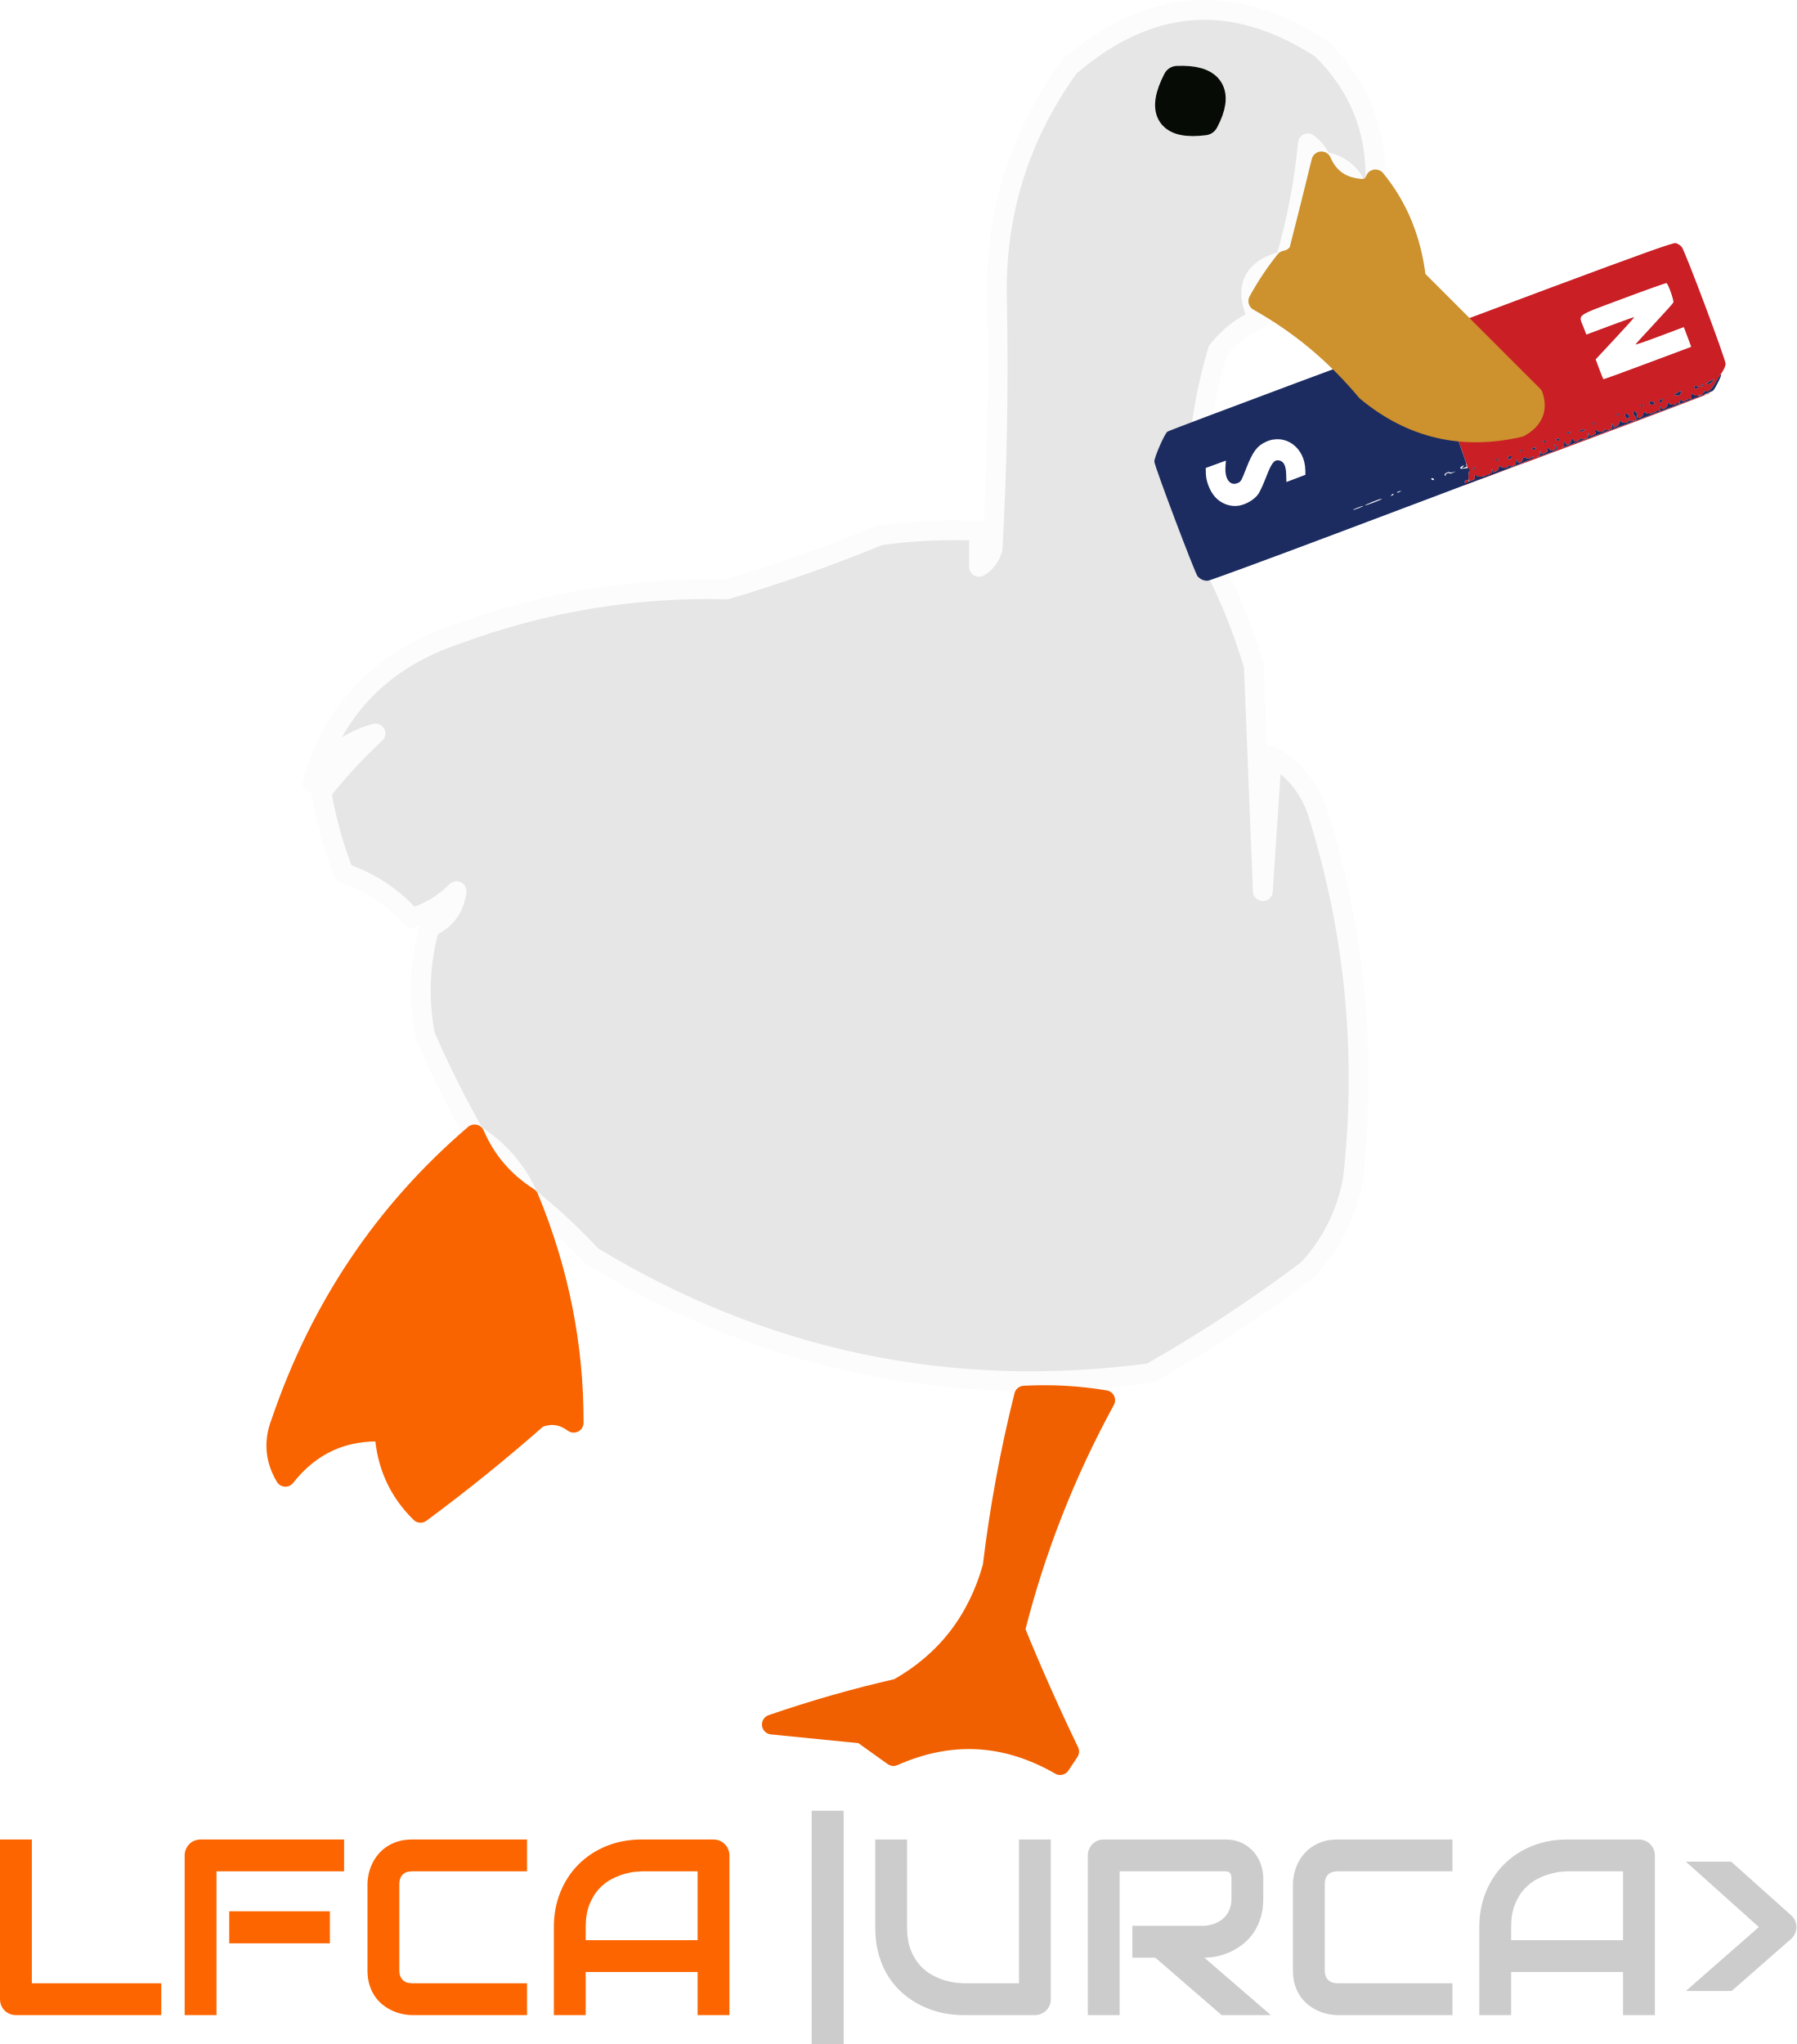
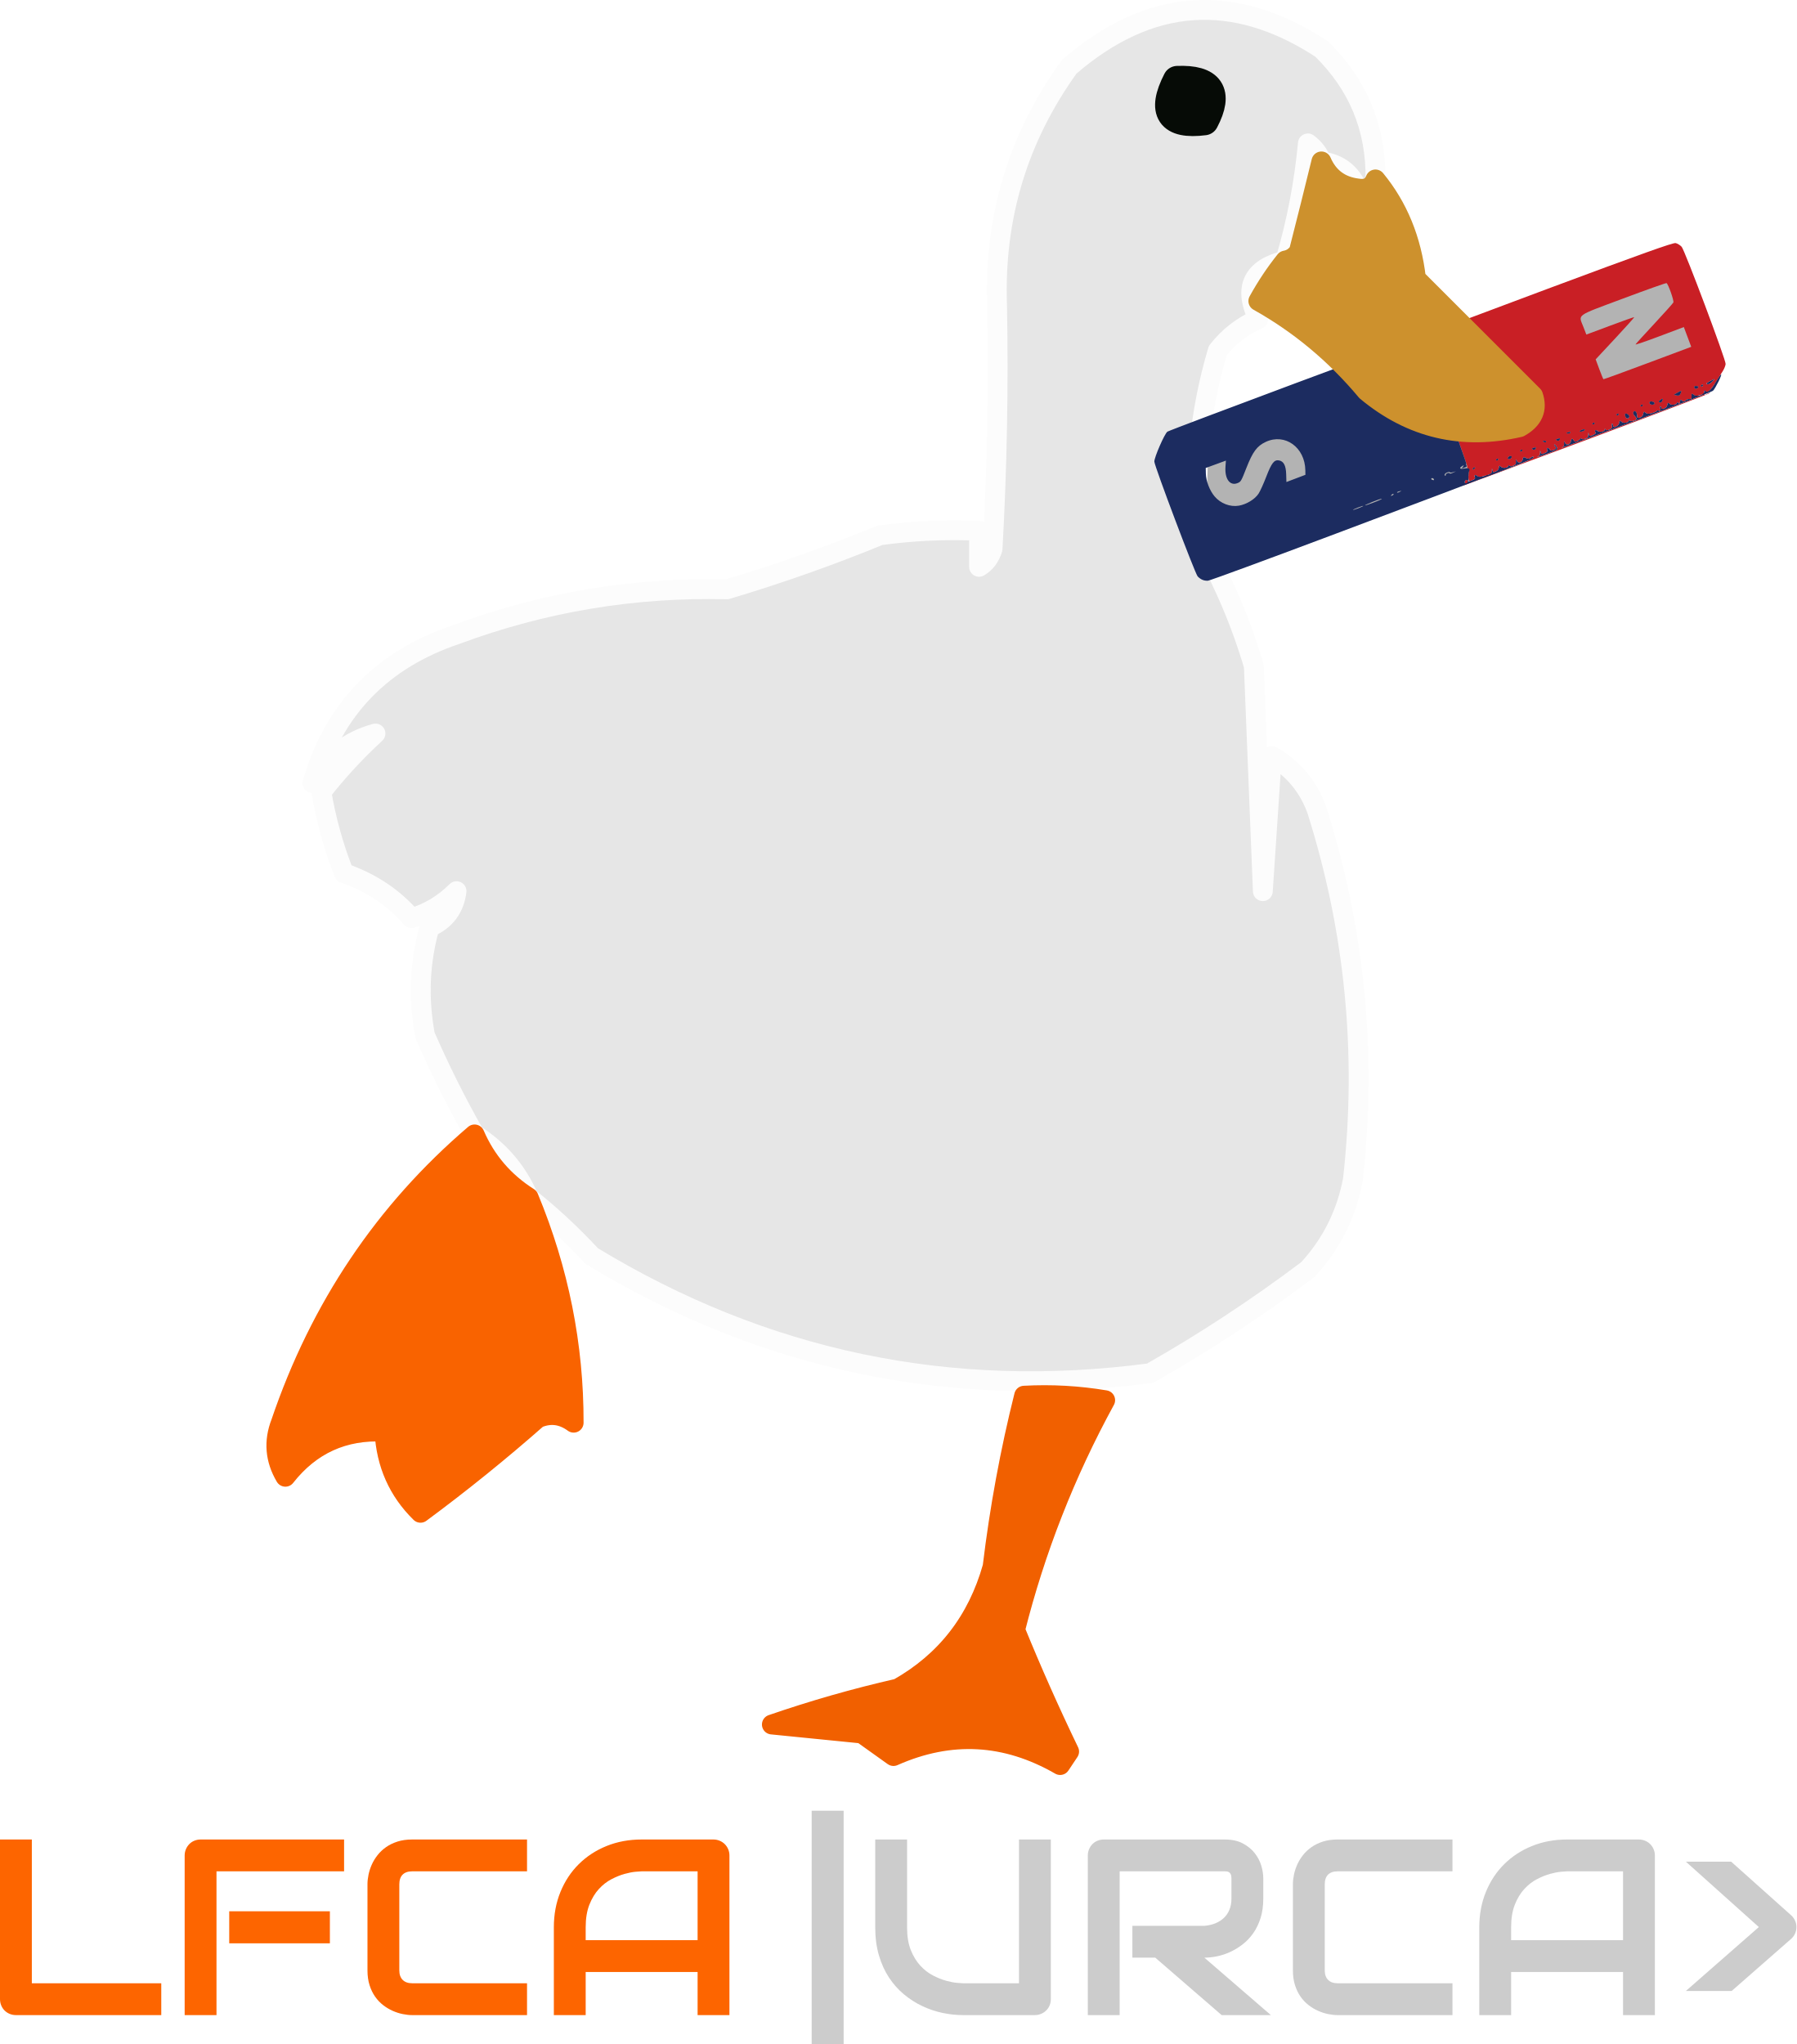
<svg xmlns="http://www.w3.org/2000/svg" width="932.656" height="1061.137" viewBox="0 0 932.656 1061.137" version="1.1" id="svg78" xml:space="preserve">
  <defs id="defs78" />
+   <path style="fill:#b3b3b3;stroke:none;stroke-width:3.046;stroke-linecap:round;stroke-linejoin:round" d="m 607.939,232.976 22.023,61.431 253.839,-91.568 -0.58,-31.295 -16.807,-41.147 z" id="path5" />
  <path fill="#fcfcfc" stroke="#fcfcfc" stroke-width="10.29" stroke-linejoin="round" stroke-linecap="round" d="m 714.094,93.152 c -1.59,3.92 -4.724,5.48 -9.354,4.677 -3.555,-8.243 -9.822,-12.92 -18.709,-14.031 -1.31,-3.691 -3.648,-6.809 -7.016,-9.354 -1.964,20.734 -5.846,41.002 -11.693,60.803 -17.212,4.078 -21.889,14.212 -14.031,30.401 -8.372,3.669 -15.388,9.126 -21.047,16.37 -9.588,32.189 -12.722,64.929 -9.354,98.22 11.927,20.743 21.281,42.567 28.063,65.48 1.543,38.974 3.134,77.954 4.677,116.928 1.543,-23.386 3.134,-46.771 4.677,-70.157 11.178,6.506 18.989,15.86 23.386,28.063 19.784,62.51 26.005,126.432 18.709,191.762 -3.368,17.97 -11.178,33.563 -23.386,46.771 -26.098,19.672 -53.366,37.604 -81.85,53.787 -103.926,13.769 -200.602,-6.497 -289.982,-60.803 -10.524,-11.328 -21.421,-21.463 -32.74,-30.401 -5.893,-13.69 -15.247,-24.606 -28.063,-32.74 -9.401,-16.51 -17.96,-33.661 -25.724,-51.448 -3.555,-19.115 -2.806,-37.824 2.339,-56.126 8.232,-3.564 12.909,-9.803 14.031,-18.709 -6.642,6.665 -14.452,11.342 -23.386,14.031 -9.307,-10.734 -21,-18.526 -35.078,-23.386 -5.379,-13.648 -9.261,-27.679 -11.693,-42.094 8.279,-10.622 17.633,-20.752 28.063,-30.401 -13.985,3.76 -24.882,12.334 -32.74,25.724 11.132,-38.441 36.107,-64.166 74.834,-77.173 45.228,-16.767 91.999,-24.56 140.314,-23.386 26.94,-8.021 53.46,-17.376 79.511,-28.063 17.072,-2.332 34.237,-3.112 51.448,-2.339 0,6.236 0,12.474 0,18.709 3.368,-1.955 5.706,-5.07 7.016,-9.354 2.339,-42.065 3.134,-84.159 2.339,-126.282 -1.637,-45.758 10.851,-87.073 37.417,-123.944 41.673,-35.978 85.311,-39.096 130.96,-9.354 19.083,18.64 28.437,41.246 28.063,67.818 z" id="path1" style="fill:#e6e6e6" />
  <g id="LFCA" transform="matrix(1.0672,0,0,1.0672,-67.27099,254.2719)">
    <g fill="#fd6500" transform="matrix(0.05957,0,0,-0.05957,54.04,742)" id="g29">
      <path d="M 1468,0 H 282 Q 254,0 230,10 206,20 188.5,37.5 171,55 161,79 151,103 151,131 V 1434 H 411 V 260 h 1057 z" id="path26" />
      <path transform="translate(1508)" d="M 1337,586 H 515 v 262 h 822 z m 116,588 H 411 V 0 H 151 v 1303 q 0,27 10,51 10,24 27.5,42 17.5,18 41.5,28 24,10 52,10 h 1171 z" id="path27" />
      <path transform="translate(3020)" d="M 1435,0 H 497 Q 461,0 419.5,8.5 378,17 337.5,35 297,53 260,81.5 223,110 194.5,150.5 166,191 149,244.5 132,298 132,365 v 704 q 0,36 8.5,77.5 8.5,41.5 26.5,82 18,40.5 47,77.5 29,37 69.5,65.5 40.5,28.5 93.5,45.5 53,17 120,17 h 938 V 1174 H 497 q -51,0 -78,-27 -27,-27 -27,-80 V 365 q 0,-50 27.5,-77.5 Q 447,260 497,260 h 938 z" id="path28" />
      <path transform="translate(4550)" d="M 1558,0 H 1298 V 352 H 384 V 0 H 124 v 717 q 0,157 54,289 54,132 150,227 96,95 227,148 131,53 286,53 h 586 q 27,0 51,-10 24,-10 42,-28 18,-18 28,-42 10,-24 10,-51 z M 384,612 h 914 v 562 H 841 q -12,0 -50.5,-3.5 Q 752,1167 701.5,1153 651,1139 595,1110 539,1081 492,1030 445,979 414.5,902.5 384,826 384,717 Z" id="path29" />
    </g>
  </g>
  <g id="URCA" transform="matrix(1.0672,0,0,1.0672,-67.27099,254.2719)" style="fill:#cccccc">
    <g fill="#b1b1b1" transform="matrix(0.05957,0,0,-0.05957,449.8,742)" id="g35" style="fill:#cccccc">
      <path d="M 397,-236 H 136 v 1905 h 261 z" id="path30" style="fill:#cccccc" />
      <path transform="translate(533)" d="m 1556,131 q 0,-28 -10,-52 Q 1536,55 1518,37.5 1500,20 1476,10 1452,0 1425,0 H 839 Q 756,0 671,18 586,36 506.5,73.5 427,111 357,169 287,227 234.5,306.5 182,386 152,488.5 122,591 122,717 v 717 H 382 V 717 Q 382,607 412.5,531 443,455 490,404 537,353 593,324 649,295 699.5,281 750,267 788.5,263.5 827,260 839,260 h 457 v 1174 h 260 z" id="path31" style="fill:#cccccc" />
      <path transform="translate(2240)" d="m 1584,952 q 0,-89 -22,-159 -22,-70 -59.5,-123.5 Q 1465,616 1416,578 1367,540 1313.5,515.5 1260,491 1205.5,480 1151,469 1103,469 L 1646,0 H 1244 L 702,469 H 515 v 260 h 588 q 49,4 89.5,20.5 40.5,16.5 70,44.5 29.5,28 45.5,67.5 16,39.5 16,90.5 v 164 q 0,22 -5.5,33.5 -5.5,11.5 -14,17 -8.5,5.5 -18,6.5 -9.5,1 -17.5,1 H 411 V 0 H 151 v 1303 q 0,27 10,51 10,24 27.5,42 17.5,18 41.5,28 24,10 52,10 h 987 q 87,0 147,-31.5 60,-31.5 97.5,-79 37.5,-47.5 54,-102.5 16.5,-55 16.5,-103 z" id="path32" style="fill:#cccccc" />
      <path transform="translate(3934)" d="M 1435,0 H 497 Q 461,0 419.5,8.5 378,17 337.5,35 297,53 260,81.5 223,110 194.5,150.5 166,191 149,244.5 132,298 132,365 v 704 q 0,36 8.5,77.5 8.5,41.5 26.5,82 18,40.5 47,77.5 29,37 69.5,65.5 40.5,28.5 93.5,45.5 53,17 120,17 h 938 V 1174 H 497 q -51,0 -78,-27 -27,-27 -27,-80 V 365 q 0,-50 27.5,-77.5 Q 447,260 497,260 h 938 z" id="path33" style="fill:#cccccc" />
      <path transform="translate(5464)" d="M 1558,0 H 1298 V 352 H 384 V 0 H 124 v 717 q 0,157 54,289 54,132 150,227 96,95 227,148 131,53 286,53 h 586 q 27,0 51,-10 24,-10 42,-28 18,-18 28,-42 10,-24 10,-51 z M 384,612 h 914 v 562 H 841 q -12,0 -50.5,-3.5 Q 752,1167 701.5,1153 651,1139 595,1110 539,1081 492,1030 445,979 414.5,902.5 384,826 384,717 Z" id="path34" style="fill:#cccccc" />
      <path transform="translate(7173)" d="M 472,1253 962,815 q 20,-18 31.5,-43 11.5,-25 11.5,-53 0,-29 -12,-54.5 Q 981,639 960,621 L 476,197 H 102 l 596,522 -596,534 z" id="path35" style="fill:#cccccc" />
    </g>
  </g>
  <path fill="#060b06" stroke="#060b06" stroke-width="14.967" stroke-linejoin="round" stroke-linecap="round" d="m 611.197,41.703 c 17.118,-0.701 21.795,6.315 14.031,21.047 -17.726,2.276 -22.403,-4.74 -14.031,-21.047 z" id="path2" />
  <path fill="#f96300" stroke="#f96300" stroke-width="10.29" stroke-linejoin="round" stroke-linecap="round" d="m 246.381,588.927 c 5.893,13.69 15.247,24.606 28.063,32.74 15.668,37.791 23.479,76.766 23.386,116.928 -5.94,-4.34 -12.161,-5.121 -18.709,-2.339 -19.597,17.259 -39.849,33.629 -60.803,49.11 -11.599,-11.356 -17.82,-25.387 -18.709,-42.094 -21.141,-1.113 -38.306,6.684 -51.448,23.386 -5.332,-8.985 -6.127,-18.339 -2.339,-28.063 20.346,-59.863 53.88,-109.749 100.558,-149.668 z" id="path23" />
  <path fill="#f16000" stroke="#f16000" stroke-width="10.29" stroke-linejoin="round" stroke-linecap="round" d="m 531.686,724.564 c 14.125,-0.772 28.156,0.009 42.094,2.339 -20.626,37.749 -36.248,77.505 -46.771,119.267 8.653,21.225 18.007,42.272 28.063,63.141 -1.543,2.339 -3.134,4.677 -4.677,7.016 -28.156,-16.216 -57.014,-17.773 -86.527,-4.677 -5.472,-3.929 -10.944,-7.825 -16.37,-11.693 -15.575,-1.557 -31.196,-3.12 -46.771,-4.677 21.515,-7.418 43.31,-13.653 65.48,-18.709 24.836,-13.994 41.205,-35.041 49.11,-63.141 3.648,-30.294 9.12,-59.919 16.37,-88.865 z" id="path25" />
  <g id="g1" transform="matrix(0.5369078,0.2445725,-0.2445725,0.5369078,442.6016,-334.0866)">
    <path style="fill:#c91f25" d="m 900.688,681.523 c 1.226,-1.5 1.387,-2.364 0.588,-3.163 -0.605,-0.605 -0.755,-1.657 -0.334,-2.338 0.582,-0.942 1.047,-0.854 1.939,0.366 1.019,1.394 2.011,0.759 7.568,-4.849 3.517,-3.549 5.916,-6.453 5.329,-6.453 -0.586,0 -1.904,0.925 -2.927,2.057 -1.274,1.407 -2.585,1.875 -4.155,1.481 -2.334,-0.586 -3.175,0.8 -1.219,2.009 0.688,0.425 0.269,1.522 -1.164,3.048 -2.116,2.253 -2.308,2.285 -3.497,0.588 -0.692,-0.988 -1.678,-3.345 -2.192,-5.239 -0.514,-1.894 -1.449,-3.331 -2.079,-3.193 -0.629,0.138 -1.144,-0.28 -1.144,-0.929 0,-0.648 -19.125,-20.368 -42.5,-43.821 -23.375,-23.454 -42.5,-42.93 -42.5,-43.281 0,-0.351 37.625,-38.185 83.61,-84.076 63.202,-63.071 84.331,-83.582 86.562,-84.028 1.632,-0.326 4.378,0.019 6.14,0.772 3.754,1.604 76.68,74.375 77.962,77.795 0.477,1.275 0.652,4.118 0.388,6.318 -2.338,19.466 -3.56,23.86 -6.34,22.793 -1.504,-0.577 -1.698,0.565 -0.434,2.559 0.672,1.061 1.202,0.858 2.462,-0.94 0.883,-1.26 1.822,-2.074 2.087,-1.809 0.265,0.265 -36.94,37.813 -82.678,83.44 -45.738,45.626 -82.401,82.029 -81.473,80.894 z m 3.096,-17.988 c 0.342,-0.89 0.174,-1.291 -0.393,-0.941 -0.544,0.336 -0.989,1.034 -0.989,1.552 0,1.438 0.717,1.121 1.382,-0.611 z m 43.135,-30.421 c -0.513,-0.829 -1.116,-0.476 -1.94,1.134 -0.857,1.675 -1.96,2.285 -3.89,2.15 -2.332,-0.163 -2.618,0.115 -2.126,2.074 0.795,3.169 -1.906,5.399 -4.224,3.487 -1.514,-1.249 -1.552,-1.163 -0.42,0.961 1.049,1.969 0.968,2.638 -0.523,4.285 -0.972,1.074 -2.381,1.716 -3.132,1.428 -0.751,-0.288 -1.127,-0.139 -0.837,0.331 0.989,1.6 -3.15,4.344 -5.452,3.614 -1.882,-0.597 -2.079,-0.4 -1.482,1.482 0.455,1.434 0.1,2.822 -1.048,4.089 -1.644,1.816 -1.812,1.826 -3.145,0.178 -1.249,-1.543 -1.274,-1.466 -0.227,0.68 0.978,2.003 0.901,2.626 -0.445,3.61 -0.895,0.654 -1.627,1.588 -1.627,2.075 0,0.487 7.034,-6.148 15.63,-14.745 9.986,-9.986 15.362,-16.065 14.886,-16.834 z m -27.517,14.973 c 0,-0.55 -0.198,-1 -0.441,-1 -0.243,0 -0.719,0.45 -1.059,1 -0.34,0.55 -0.141,1 0.441,1 0.582,0 1.059,-0.45 1.059,-1 z m 10,-6.69 c 0,-1.968 -2.412,-1.097 -2.823,1.02 -0.225,1.16 0.153,1.481 1.25,1.06 0.865,-0.332 1.573,-1.268 1.573,-2.08 z m 6,-9.31 c 0,-0.55 -0.198,-1 -0.441,-1 -0.243,0 -0.719,0.45 -1.059,1 -0.34,0.55 -0.141,1 0.441,1 0.582,0 1.059,-0.45 1.059,-1 z m 26.559,-15.549 c -1.068,-0.798 -2.418,-1.435 -3,-1.415 -0.582,0.019 -0.083,0.582 1.109,1.25 2.08,1.166 2.098,1.301 0.429,3.354 -1.331,1.638 -2.15,1.91 -3.493,1.158 -2.147,-1.202 -3.412,-0.207 -1.794,1.411 0.902,0.902 0.675,1.71 -0.972,3.463 -2.014,2.144 -2.235,2.178 -3.548,0.557 -1.245,-1.538 -1.274,-1.471 -0.265,0.604 0.925,1.901 0.805,2.734 -0.648,4.5 -0.981,1.192 1.796,-1.343 6.17,-5.632 7.571,-7.424 7.86,-7.869 6.012,-9.25 z m -16.559,8.927 c 0,-1.329 -0.271,-1.397 -1.5,-0.378 -0.825,0.685 -1.5,1.415 -1.5,1.622 0,0.208 0.675,0.378 1.5,0.378 0.825,0 1.5,-0.73 1.5,-1.622 z m 6,-9.346 c 0,-0.533 -0.675,-0.71 -1.5,-0.393 -0.825,0.317 -1.5,0.752 -1.5,0.969 0,0.216 0.675,0.393 1.5,0.393 0.825,0 1.5,-0.436 1.5,-0.969 z m 108.456,-94.908 c -0.255,-0.255 -1.549,0.555 -2.875,1.801 -1.663,1.562 -3.058,2.06 -4.496,1.603 -2.331,-0.74 -2.545,-0.254 -1.086,2.472 0.795,1.485 0.6,1.994 -0.949,2.485 -1.071,0.34 -2.232,1.514 -2.58,2.609 -0.461,1.454 -1.176,1.818 -2.65,1.35 -1.731,-0.549 -1.917,-0.32 -1.304,1.609 0.582,1.833 0.405,2.131 -0.953,1.61 -0.917,-0.352 -1.43,-0.255 -1.139,0.215 0.971,1.571 -3.147,4.345 -5.392,3.633 -1.832,-0.581 -2.032,-0.357 -1.515,1.704 0.417,1.66 -0.022,2.933 -1.461,4.235 -1.147,1.038 -2.057,1.351 -2.057,0.706 0,-0.635 -0.54,-1.155 -1.2,-1.155 -0.933,0 -0.933,0.267 0,1.2 1.633,1.633 1.508,2.8 -0.3,2.8 -0.825,0 -1.387,0.378 -1.25,0.839 0.138,0.461 -1.204,2.069 -2.981,3.573 -2.256,1.909 -3.852,2.537 -5.289,2.081 -1.772,-0.563 -1.975,-0.324 -1.462,1.72 0.406,1.618 0,2.917 -1.291,4.081 -1.794,1.624 -1.953,1.585 -3.226,-0.794 -1.476,-2.758 -4.001,-3.375 -4.001,-0.977 0,0.839 1.125,1.952 2.5,2.475 1.375,0.523 2.5,1.342 2.5,1.82 0,1.633 -3.863,4.382 -5.091,3.623 -0.72,-0.445 -0.96,-0.335 -0.587,0.268 1.069,1.729 -2.923,4.549 -5.349,3.78 -1.882,-0.597 -2.079,-0.4 -1.482,1.482 0.455,1.434 0.1,2.822 -1.048,4.089 -1.641,1.814 -1.809,1.824 -3.058,0.178 -0.727,-0.957 -1.336,-1.268 -1.353,-0.691 -0.018,0.578 0.471,1.552 1.085,2.167 1.473,1.473 -2.399,5.845 -4.195,4.735 -0.733,-0.453 -0.976,-0.347 -0.6,0.26 1.038,1.679 -2.919,4.551 -5.25,3.811 -2.15,-0.682 -2.903,0.846 -0.996,2.024 0.689,0.426 0.273,1.518 -1.155,3.038 -2.088,2.223 -2.319,2.264 -3.63,0.645 -1.245,-1.538 -1.274,-1.471 -0.265,0.604 0.926,1.904 0.81,2.692 -0.632,4.285 -0.972,1.074 -2.352,1.727 -3.068,1.453 -0.716,-0.275 -1.197,-0.178 -1.071,0.215 0.127,0.393 -0.463,1.697 -1.31,2.898 -1.1,1.56 -1.955,1.922 -2.992,1.265 -2.35,-1.487 -3.028,-1.099 -2.407,1.375 0.81,3.229 -1.864,5.483 -4.209,3.548 -1.514,-1.249 -1.552,-1.163 -0.42,0.961 1.048,1.967 0.964,2.673 -0.538,4.5 -0.98,1.192 19.892,-19.414 46.381,-45.79 26.489,-26.376 47.953,-48.165 47.698,-48.421 z m -98.456,88.255 c 0,-1.329 -0.271,-1.397 -1.5,-0.378 -0.825,0.685 -1.5,1.415 -1.5,1.622 0,0.208 0.675,0.378 1.5,0.378 0.825,0 1.5,-0.73 1.5,-1.622 z m 6,-9.607 c 0,-0.585 -0.635,-0.488 -1.5,0.229 -0.825,0.685 -1.5,1.401 -1.5,1.591 0,0.19 0.675,0.087 1.5,-0.229 0.825,-0.317 1.5,-1.033 1.5,-1.591 z m 10.53,-7.574 c -0.672,-0.672 -3.53,1.822 -3.53,3.08 0,0.568 0.903,0.216 2.006,-0.783 1.103,-0.999 1.789,-2.032 1.524,-2.297 z m 5.47,-8.197 c 0,-0.55 -0.198,-1 -0.441,-1 -0.243,0 -0.719,0.45 -1.059,1 -0.34,0.55 -0.141,1 0.441,1 0.582,0 1.059,-0.45 1.059,-1 z m 16,-16 c 0,-0.55 -0.198,-1 -0.441,-1 -0.243,0 -0.719,0.45 -1.059,1 -0.34,0.55 -0.141,1 0.441,1 0.582,0 1.059,-0.45 1.059,-1 z m 9.5,-2.083 c 0,-0.779 -1.012,-1.56 -2.25,-1.736 -2.477,-0.352 -2.914,0.756 -1.038,2.632 1.496,1.496 3.288,1.008 3.288,-0.896 z m 6.5,-13.917 c 0,-0.55 -0.198,-1 -0.441,-1 -0.242,0 -0.719,0.45 -1.059,1 -0.34,0.55 -0.141,1 0.441,1 0.583,0 1.059,-0.45 1.059,-1 z m 8.751,-5.75 c 0.241,-0.725 -0.433,-1.25 -1.608,-1.25 -2.187,0 -3.503,1.306 -2.414,2.395 1.006,1.006 3.546,0.283 4.022,-1.145 z m -20.252,-30.249 28.986,-28.999 -6.565,-6.565 -6.565,-6.565 -16.177,16.257 c -8.898,8.941 -16.177,15.821 -16.177,15.288 0,-0.533 3.375,-11.071 7.5,-23.419 4.125,-12.348 7.5,-23.15 7.5,-24.006 0,-1.677 -10.918,-12.994 -12.536,-12.994 -0.538,0 -13.736,12.764 -29.329,28.364 -31.897,31.912 -29.968,28.535 -21.198,37.111 l 5.088,4.975 15.748,-15.725 c 8.662,-8.649 15.982,-15.725 16.268,-15.725 0.286,0 -3.088,10.778 -7.499,23.951 l -8.019,23.951 6.487,6.518 c 3.568,3.585 6.715,6.532 6.994,6.549 0.279,0.017 13.55,-13.018 29.492,-28.968 z m 25.501,24.999 c 0,-1.1 -0.209,-2 -0.465,-2 -0.256,0 -0.947,0.9 -1.535,2 -0.854,1.596 -0.76,2 0.465,2 0.869,0 1.535,-0.869 1.535,-2 z m 12,-12.617 c 0,-3.071 -0.423,-3.002 -2.896,0.471 l -2.033,2.855 2.465,-0.471 c 1.798,-0.344 2.465,-1.115 2.465,-2.855 z m 11.541,-10.45 c 0.917,-1.483 0.054,-2.099 -1.892,-1.352 -0.901,0.346 -1.388,1.031 -1.084,1.524 0.749,1.211 2.173,1.129 2.976,-0.171 z m 3.459,-3.933 c 0,-0.55 -0.198,-1 -0.441,-1 -0.242,0 -0.719,0.45 -1.059,1 -0.34,0.55 -0.141,1 0.441,1 0.583,0 1.059,-0.45 1.059,-1 z m 4.755,-4.25 c 0.55,-0.688 1.326,-2.375 1.725,-3.75 0.627,-2.16 0.371,-2.032 -1.878,0.944 -1.431,1.894 -2.603,3.582 -2.603,3.75 0,0.805 1.867,0.165 2.755,-0.944 z" id="path4" />
    <path style="fill:#1c2c60" d="m 721.403,850.983 c -3.011,-1.177 -74.521,-72.249 -76.565,-76.097 -1.664,-3.131 -2.033,-26.301 -0.459,-28.8 1.588,-2.521 167.336,-168.071 167.95,-167.749 1.903,0.995 83.074,83.493 83.074,84.432 0,0.633 0.485,1.312 1.077,1.51 0.592,0.197 0.066,1.247 -1.17,2.333 -1.968,1.729 -2.167,1.757 -1.608,0.224 0.852,-2.338 0.03,-2.233 -1.251,0.16 -1.269,2.371 0.37,2.311 3.871,-0.141 2.622,-1.836 4.08,-1.519 4.08,0.889 0,0.847 0.736,3.091 1.636,4.988 l 1.636,3.448 2.377,-2.233 c 1.606,-1.508 2.048,-2.562 1.364,-3.247 -1.701,-1.701 -1.135,-2.679 1.237,-2.133 1.642,0.378 3.424,-0.534 6.592,-3.374 3.93,-3.523 4.233,-4.116 3.195,-6.249 -1.022,-2.1 -0.994,-2.167 0.261,-0.616 1.333,1.647 1.502,1.638 3.145,-0.178 1.147,-1.268 1.503,-2.656 1.048,-4.089 -0.597,-1.882 -0.4,-2.079 1.482,-1.482 2.301,0.73 6.44,-2.014 5.452,-3.614 -0.291,-0.47 0.086,-0.619 0.837,-0.331 0.751,0.288 2.16,-0.355 3.132,-1.428 1.491,-1.647 1.572,-2.316 0.523,-4.285 -1.132,-2.123 -1.094,-2.21 0.42,-0.961 2.318,1.912 5.02,-0.318 4.224,-3.487 -0.492,-1.959 -0.206,-2.238 2.126,-2.074 1.93,0.135 3.033,-0.475 3.89,-2.15 0.822,-1.608 1.428,-1.963 1.939,-1.137 0.827,1.338 -5.746,8.052 -130.513,133.289 -45.376,45.548 -83.718,83.46 -85.203,84.25 -3.08,1.638 -6.189,1.743 -9.8,0.332 z m 7.247,-71.722 c 5.669,-3.9 10.458,-11.02 11.332,-16.848 0.369,-2.458 0.356,-9.742 -0.029,-16.186 -0.784,-13.128 0.094,-16.762 4.303,-17.818 4.021,-1.009 7.372,1.617 10.71,8.394 l 3.062,6.216 6.291,-6.348 6.291,-6.348 -1.706,-3.594 c -8.67,-18.272 -29.922,-22.484 -42.035,-8.332 -5.538,6.469 -6.86,12.618 -6.024,28.001 0.679,12.483 0.628,12.985 -1.544,15.297 -4.957,5.276 -11.883,1.415 -15.669,-8.733 l -1.873,-5.021 -6.736,6.637 -6.736,6.637 2.119,4.378 c 2.915,6.022 9.152,12.179 15.326,15.129 7.398,3.536 16.497,2.955 22.918,-1.462 z m 96.753,-41.674 c 1.866,-1.925 3.167,-3.5 2.892,-3.5 -0.275,0 -2.027,1.575 -3.892,3.5 -1.866,1.925 -3.167,3.5 -2.892,3.5 0.275,0 2.027,-1.575 3.892,-3.5 z m 10.531,-10.553 c 3.283,-3.329 5.294,-5.748 4.469,-5.375 -1.477,0.667 -11.711,11.427 -10.869,11.427 0.238,0 3.118,-2.724 6.401,-6.053 z m 12.276,-13.474 c -0.308,-0.308 -0.867,0.247 -1.243,1.233 -0.543,1.425 -0.428,1.54 0.56,0.56 0.683,-0.678 0.991,-1.485 0.683,-1.793 z m 4.321,-4.224 c 1.244,-1.586 1.208,-1.621 -0.378,-0.378 -1.666,1.306 -2.195,2.128 -1.372,2.128 0.208,0 0.995,-0.787 1.75,-1.75 z m 22.872,-21.691 c 0,-1.055 -1.919,-1.499 -2.49,-0.575 -0.345,0.559 0.073,1.016 0.931,1.016 0.857,0 1.559,-0.198 1.559,-0.441 z m 7.57,-8.446 c -0.606,-0.98 1.818,-3.392 2.611,-2.599 0.274,0.274 1.357,-0.518 2.408,-1.759 l 1.911,-2.256 -2.25,1.905 c -1.238,1.048 -2.25,1.54 -2.25,1.095 0,-0.445 -0.889,-0.005 -1.976,0.979 -1.711,1.548 -1.938,3.521 -0.406,3.521 0.275,0 0.253,-0.399 -0.048,-0.887 z m 19.93,-3.113 c -0.484,-0.783 -1.059,-0.841 -1.726,-0.174 -0.55,0.55 -0.673,1.528 -0.274,2.174 0.484,0.783 1.059,0.841 1.726,0.174 0.55,-0.55 0.673,-1.528 0.274,-2.174 z m -0.5,-11.941 c 0,-0.518 0.445,-1.216 0.989,-1.552 0.567,-0.35 0.735,0.051 0.393,0.941 -0.665,1.732 -1.382,2.049 -1.382,0.611 z m 15.5,-16.059 c 0.34,-0.55 0.816,-1 1.059,-1 0.243,0 0.441,0.45 0.441,1 0,0.55 -0.477,1 -1.059,1 -0.582,0 -0.781,-0.45 -0.441,-1 z m 8.677,-5.671 c 0.177,-0.915 0.885,-1.851 1.573,-2.08 1.839,-0.612 1.526,2.431 -0.323,3.14 -1.097,0.421 -1.475,0.1 -1.25,-1.06 z m 7.323,-10.329 c 0.34,-0.55 0.816,-1 1.059,-1 0.243,0 0.441,0.45 0.441,1 0,0.55 -0.477,1 -1.059,1 -0.582,0 -0.781,-0.45 -0.441,-1 z m 15.876,-0.667 c 1.453,-1.766 1.573,-2.599 0.648,-4.5 -1.009,-2.074 -0.98,-2.141 0.265,-0.604 1.313,1.621 1.534,1.587 3.548,-0.557 1.647,-1.753 1.873,-2.561 0.972,-3.463 -1.618,-1.618 -0.353,-2.613 1.794,-1.411 1.342,0.751 2.162,0.48 3.493,-1.158 1.669,-2.054 1.651,-2.189 -0.429,-3.354 -1.192,-0.668 -1.691,-1.231 -1.109,-1.25 0.582,-0.019 1.932,0.617 3,1.415 1.848,1.381 1.559,1.826 -6.012,9.25 -4.374,4.29 -7.151,6.824 -6.17,5.632 z m -7.376,-4.711 c 0,-0.208 0.675,-0.938 1.5,-1.622 1.229,-1.02 1.5,-0.951 1.5,0.378 0,0.892 -0.675,1.622 -1.5,1.622 -0.825,0 -1.5,-0.17 -1.5,-0.378 z m 6,-10.015 c 0,-0.216 0.675,-0.652 1.5,-0.969 0.825,-0.317 1.5,-0.14 1.5,0.393 0,0.533 -0.675,0.969 -1.5,0.969 -0.825,0 -1.5,-0.177 -1.5,-0.393 z m 17.383,-1.274 c 1.497,-1.826 1.581,-2.534 0.533,-4.5 -1.132,-2.123 -1.094,-2.21 0.42,-0.961 2.345,1.935 5.019,-0.319 4.209,-3.548 -0.621,-2.474 0.057,-2.862 2.407,-1.375 1.037,0.656 1.892,0.295 2.992,-1.265 0.847,-1.201 1.437,-2.505 1.31,-2.898 -0.127,-0.393 0.355,-0.489 1.071,-0.215 0.716,0.275 2.096,-0.379 3.068,-1.453 1.442,-1.593 1.558,-2.381 0.632,-4.285 -1.009,-2.074 -0.98,-2.141 0.265,-0.604 1.311,1.619 1.542,1.578 3.63,-0.645 1.428,-1.52 1.843,-2.613 1.155,-3.038 -1.906,-1.178 -1.154,-2.706 0.996,-2.024 2.331,0.74 6.288,-2.132 5.25,-3.811 -0.375,-0.607 -0.132,-0.713 0.6,-0.26 1.796,1.11 5.668,-3.262 4.195,-4.735 -0.614,-0.614 -1.102,-1.589 -1.085,-2.167 0.018,-0.578 0.627,-0.267 1.353,0.691 1.249,1.645 1.417,1.636 3.058,-0.178 1.147,-1.268 1.503,-2.656 1.048,-4.089 -0.597,-1.882 -0.4,-2.079 1.482,-1.482 2.425,0.77 6.417,-2.051 5.349,-3.78 -0.373,-0.604 -0.133,-0.713 0.587,-0.268 1.228,0.759 5.091,-1.99 5.091,-3.623 0,-0.478 -1.125,-1.297 -2.5,-1.82 -1.375,-0.523 -2.5,-1.637 -2.5,-2.475 0,-2.398 2.525,-1.782 4.001,0.977 1.273,2.378 1.431,2.417 3.226,0.794 1.286,-1.164 1.697,-2.463 1.291,-4.081 -0.513,-2.044 -0.31,-2.283 1.462,-1.72 1.437,0.456 3.033,-0.172 5.289,-2.081 1.777,-1.504 3.119,-3.112 2.981,-3.573 -0.138,-0.461 0.425,-0.839 1.25,-0.839 1.808,0 1.933,-1.167 0.3,-2.8 -0.933,-0.933 -0.933,-1.2 0,-1.2 0.66,0 1.2,0.52 1.2,1.155 0,0.644 0.909,0.332 2.057,-0.706 1.438,-1.302 1.878,-2.575 1.461,-4.235 -0.517,-2.06 -0.317,-2.285 1.515,-1.704 2.244,0.712 6.362,-2.062 5.392,-3.633 -0.291,-0.47 0.222,-0.567 1.139,-0.215 1.358,0.521 1.535,0.223 0.953,-1.61 -0.613,-1.93 -0.427,-2.159 1.304,-1.609 1.474,0.468 2.188,0.104 2.65,-1.35 0.347,-1.095 1.508,-2.269 2.58,-2.609 1.549,-0.492 1.744,-1.001 0.949,-2.485 -1.451,-2.711 -1.26,-3.096 1.251,-2.522 2.995,0.685 8.009,-3.638 7.067,-6.094 -0.486,-1.267 -0.264,-1.577 0.832,-1.156 2.321,0.891 3.883,-2.641 4.806,-10.868 0.462,-4.117 1.111,-7.757 1.443,-8.088 1.07,-1.07 0.64,13.554 -0.469,15.99 -0.59,1.295 -23.854,25.053 -51.697,52.797 -27.843,27.744 -49.825,49.468 -48.848,48.276 z m -7.383,-4.711 c 0,-0.208 0.675,-0.938 1.5,-1.622 1.229,-1.02 1.5,-0.951 1.5,0.378 0,0.892 -0.675,1.622 -1.5,1.622 -0.825,0 -1.5,-0.17 -1.5,-0.378 z m 6,-9.031 c 0,-0.19 0.675,-0.906 1.5,-1.591 0.865,-0.718 1.5,-0.815 1.5,-0.229 0,0.558 -0.675,1.274 -1.5,1.591 -0.825,0.317 -1.5,0.42 -1.5,0.229 z m 10,-6.314 c 0,-1.258 2.858,-3.752 3.53,-3.08 0.265,0.265 -0.421,1.299 -1.524,2.297 -1.103,0.999 -2.006,1.351 -2.006,0.783 z m 7.5,-11.277 c 0.34,-0.55 0.816,-1 1.059,-1 0.243,0 0.441,0.45 0.441,1 0,0.55 -0.477,1 -1.059,1 -0.582,0 -0.781,-0.45 -0.441,-1 z m 16,-16 c 0.34,-0.55 0.816,-1 1.059,-1 0.243,0 0.441,0.45 0.441,1 0,0.55 -0.477,1 -1.059,1 -0.582,0 -0.781,-0.45 -0.441,-1 z m 7.712,-1.188 c -1.876,-1.876 -1.44,-2.984 1.038,-2.632 1.238,0.176 2.25,0.957 2.25,1.736 0,1.904 -1.791,2.392 -3.288,0.896 z m 8.287,-14.812 c 0.34,-0.55 0.817,-1 1.059,-1 0.243,0 0.441,0.45 0.441,1 0,0.55 -0.476,1 -1.059,1 -0.582,0 -0.781,-0.45 -0.441,-1 z m 6.229,-4.605 c -1.089,-1.089 0.227,-2.395 2.414,-2.395 1.175,0 1.85,0.525 1.608,1.25 -0.475,1.428 -3.016,2.151 -4.022,1.145 z m 7.271,-6.395 c 0.589,-1.1 1.28,-2 1.535,-2 0.256,0 0.465,0.9 0.465,2 0,1.131 -0.667,2 -1.535,2 -1.225,0 -1.319,-0.404 -0.465,-2 z m 11.104,-12.145 c 2.473,-3.473 2.896,-3.542 2.896,-0.471 0,1.739 -0.666,2.511 -2.465,2.855 l -2.465,0.471 z m 11.461,-10.75 c -0.304,-0.492 0.183,-1.178 1.084,-1.524 1.947,-0.747 2.809,-0.131 1.892,1.352 -0.804,1.3 -2.228,1.382 -2.976,0.171 z m 4.935,-4.105 c 0.34,-0.55 0.817,-1 1.059,-1 0.243,0 0.441,0.45 0.441,1 0,0.55 -0.476,1 -1.059,1 -0.582,0 -0.781,-0.45 -0.441,-1 z m 3.5,-3.306 c 0,-0.168 1.171,-1.856 2.603,-3.75 2.249,-2.976 2.504,-3.105 1.878,-0.944 -0.843,2.906 -2.352,5 -3.603,5 -0.483,0 -0.878,-0.138 -0.878,-0.306 z" id="path3" />
  </g>
  <path fill="#cd912d" stroke="#cd912d" stroke-width="10.29" stroke-linejoin="round" stroke-linecap="round" d="m 686.031,83.797 c 3.555,8.243 9.822,12.92 18.709,14.031 4.63,0.803 7.764,-0.757 9.354,-4.677 11.74,14.261 18.755,31.411 21.047,51.448 20.252,20.267 40.551,40.535 60.803,60.803 2.385,6.997 0.047,12.454 -7.016,16.37 -29.747,6.866 -56.266,0.63 -79.511,-18.709 -16.089,-19.242 -34.798,-34.833 -56.126,-46.771 4.163,-7.552 8.84,-14.568 14.031,-21.047 2.9,-0.518 5.238,-2.077 7.016,-4.677 4.116,-16.147 8.045,-31.737 11.693,-46.771 z" id="path10" />
</svg>
